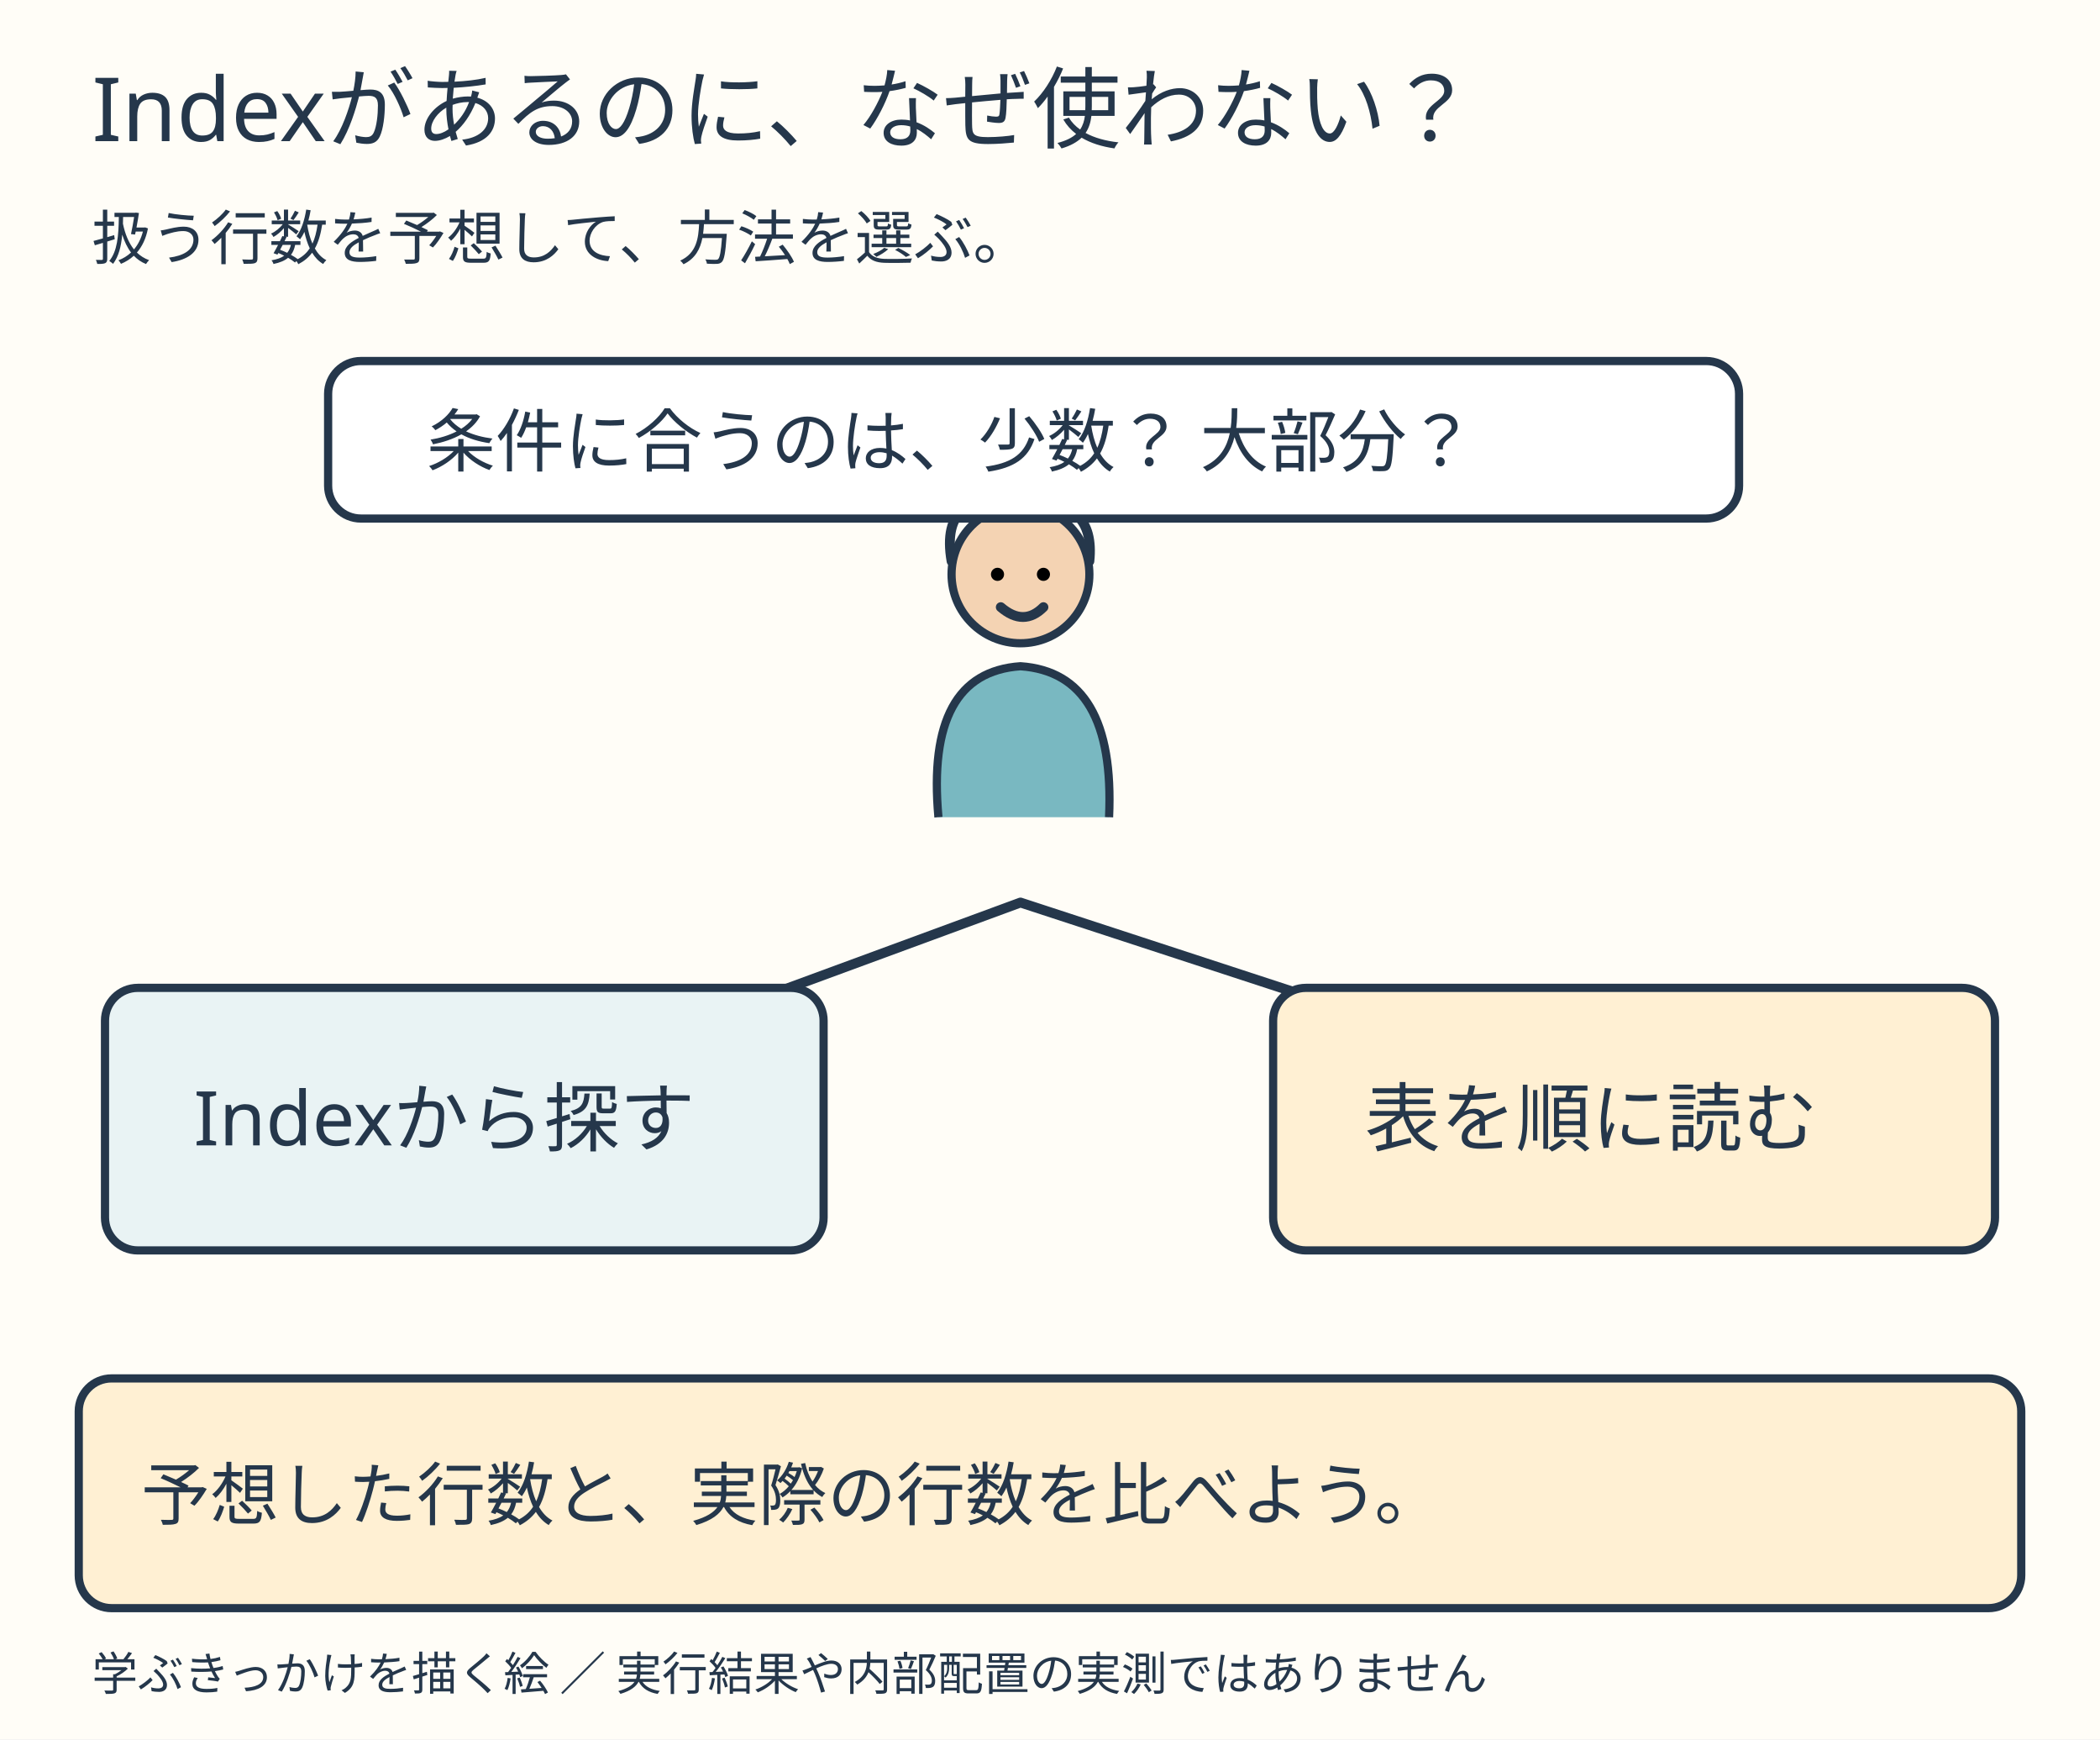
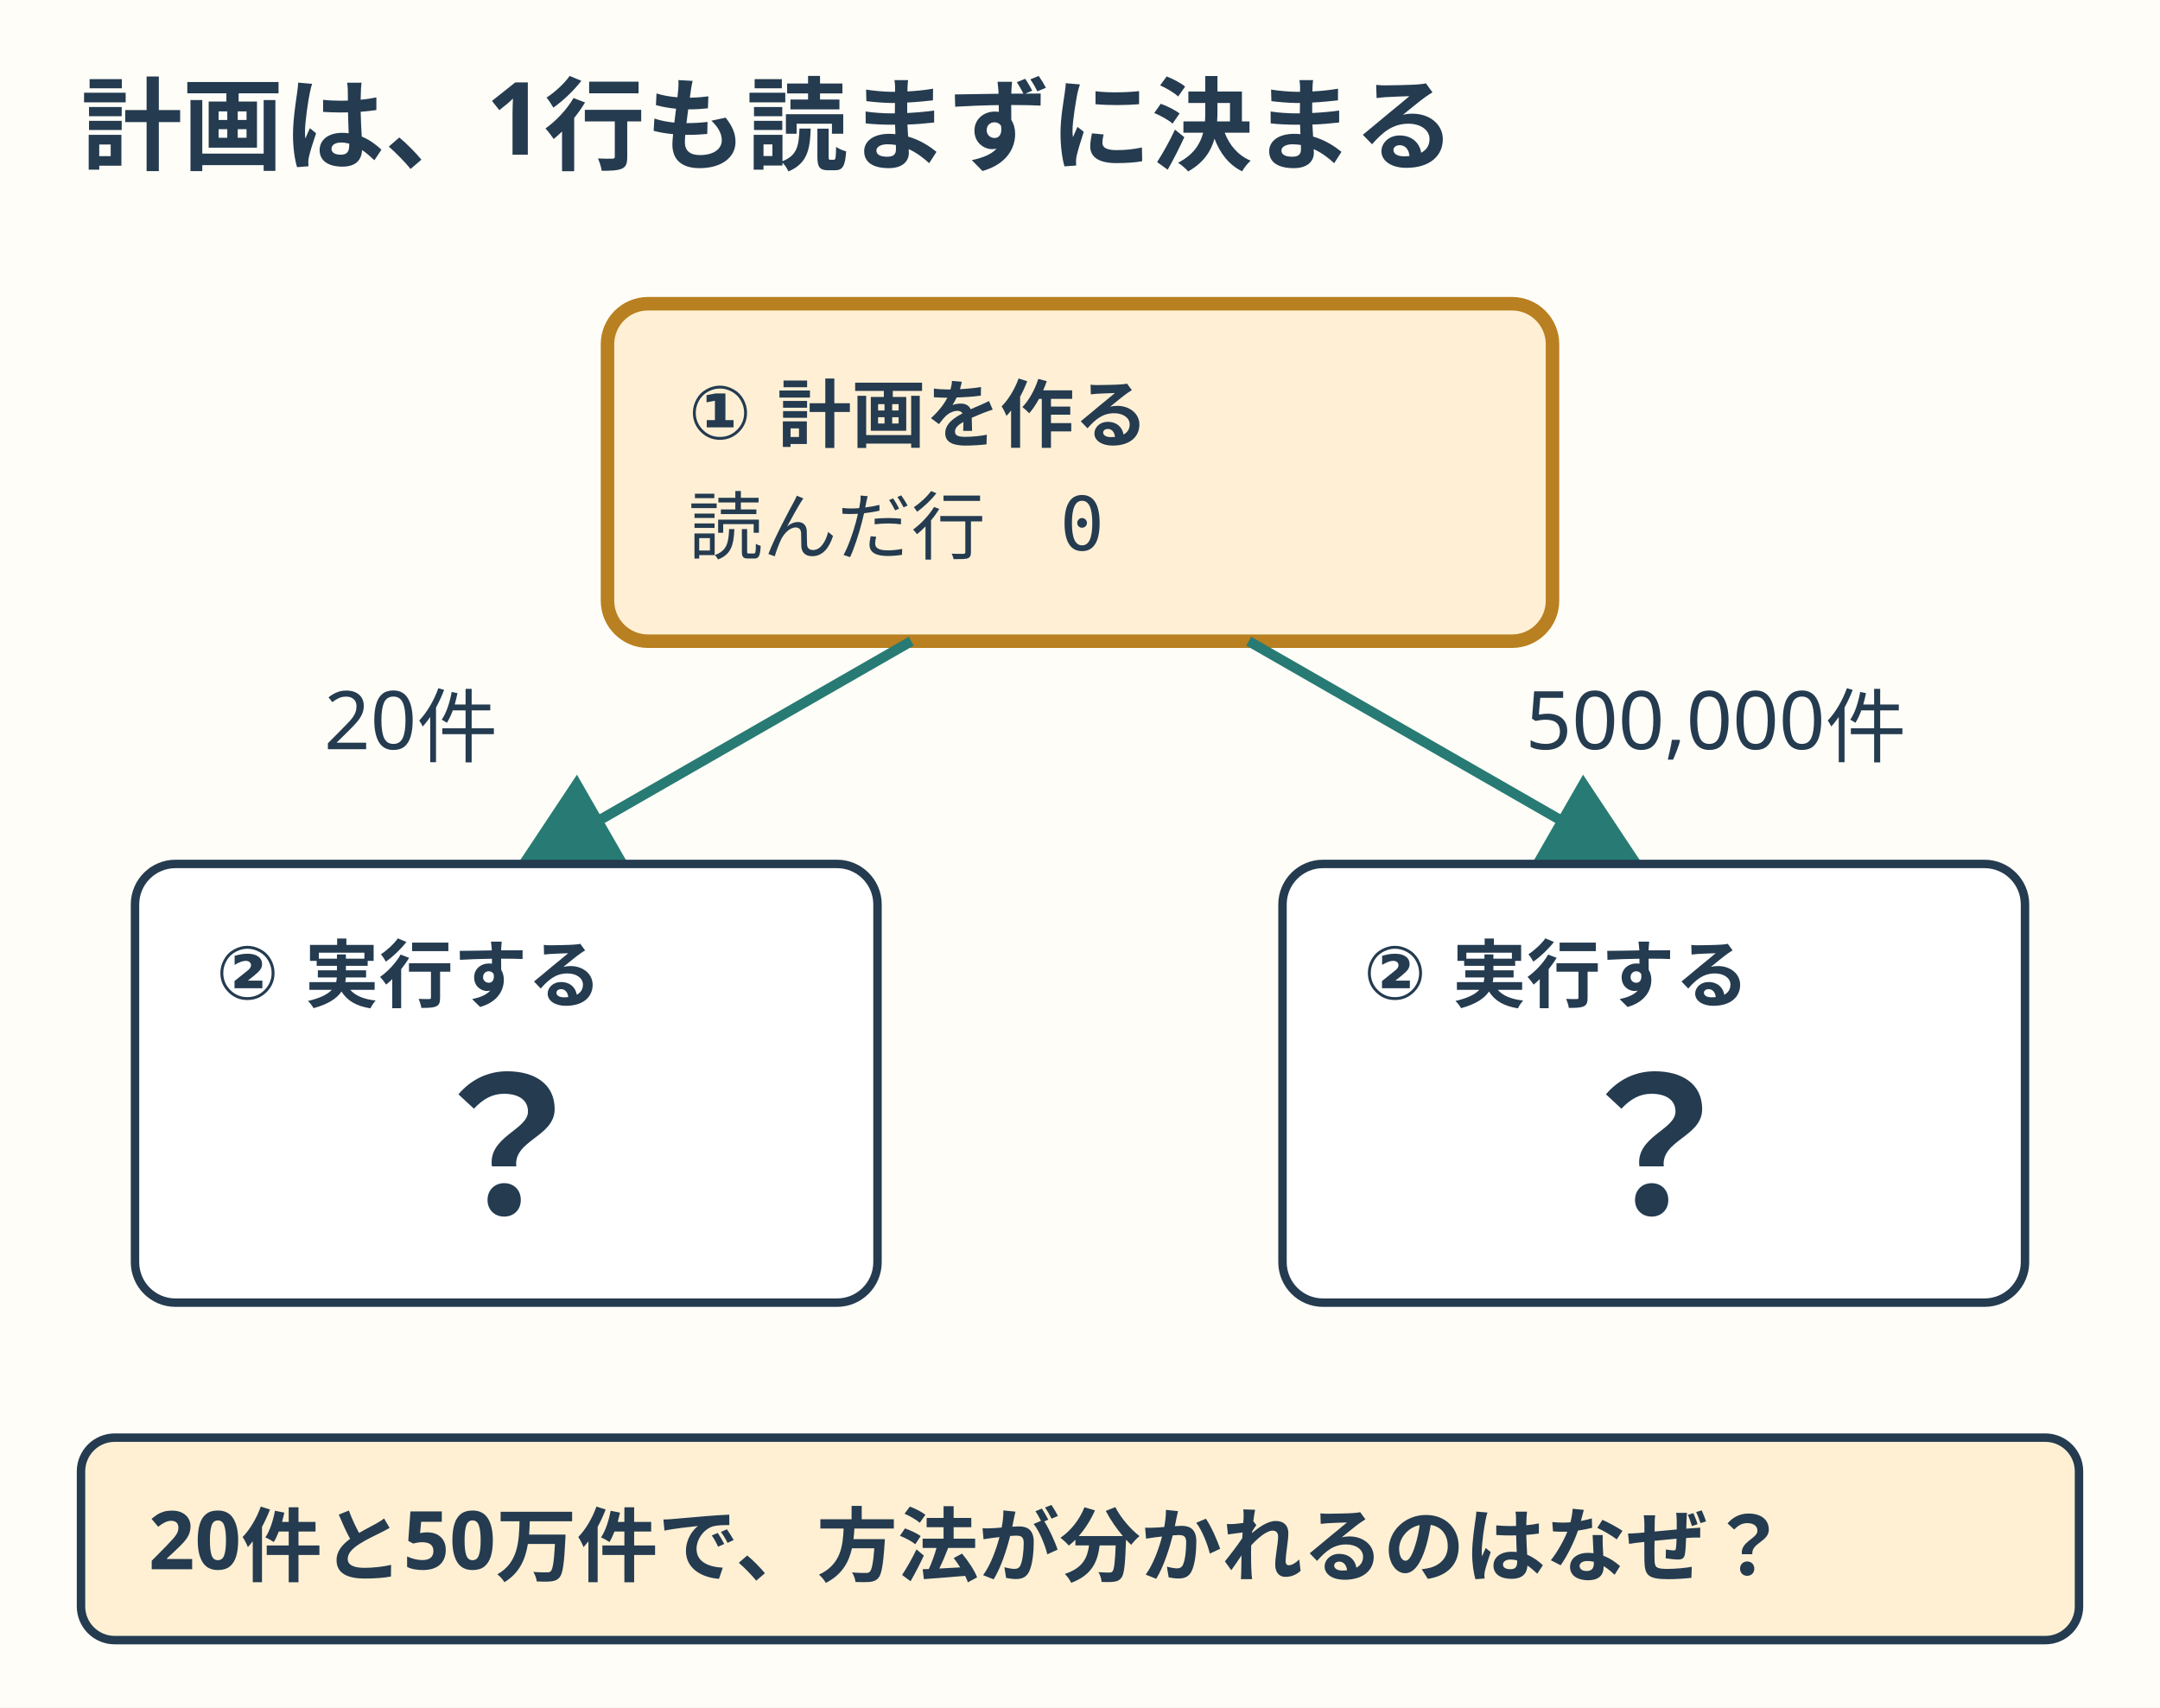
- <svg xmlns="http://www.w3.org/2000/svg" width="640" height="530" viewBox="0 0 640 530" role="img">
-   <style>text{font-family:"Hiragino Sans","Noto Sans JP",sans-serif}</style>
-   <rect width="640" height="530" fill="#fffdf7" />
-   <g id="chapter-scene">
-     <text x="28" y="43" font-size="27" fill="#25374b">Indexがあるのに、なぜ使わない？</text>
-     <text x="28" y="79" font-size="18" fill="#25374b">扱う行数を予想して、方法を選ぶ。</text>
-     <g transform="translate(286 151)">
-       <circle cx="25" cy="24" r="21" fill="#f4d3b3" stroke="#25374b" stroke-width="2.5" />
-       <path d="M4 20 Q0 -3 27 2 Q48 1 46 20" fill="none" stroke="#25374b" stroke-width="3" stroke-linecap="round" stroke-linejoin="round" />
-       <circle cx="18" cy="24" r="2" />
-       <circle cx="32" cy="24" r="2" />
-       <path d="M19 34 Q26 40 32 34" fill="none" stroke="#25374b" stroke-width="3" stroke-linecap="round" stroke-linejoin="round" />
-       <path d="M0 98 Q-4 54 25 52 Q54 54 52 98" fill="#79b8c1" stroke="#25374b" stroke-width="2.5" />
-     </g>
-     <path d="M311 275 L167 328 M311 275 L473 328" fill="none" stroke="#25374b" stroke-width="3" stroke-linecap="round" stroke-linejoin="round" />
-     <rect x="32" y="301" width="219" height="80" rx="10" fill="#e9f3f4" stroke="#25374b" stroke-width="2.5" />
-     <text x="59" y="349" font-size="23" fill="#25374b">Indexから探す</text>
-     <rect x="388" y="301" width="220" height="80" rx="10" fill="#fff0d3" stroke="#25374b" stroke-width="2.5" />
-     <text x="416" y="349" font-size="23" fill="#25374b">表を順に読む</text>
-     <rect x="100" y="110" width="430" height="48" rx="10" fill="white" stroke="#25374b" stroke-width="2.5" />
-     <text x="130" y="142" font-size="21" fill="#25374b">条件に合うのは、少数？ 大部分？</text>
-     <rect x="24" y="420" width="592" height="70" rx="10" fill="#fff0d3" stroke="#25374b" stroke-width="2.5" />
-     <text x="43" y="463" font-size="21" fill="#25374b">予想した行数と、実際の行数を比べよう。</text>
-     <text x="28" y="515" font-size="14" fill="#25374b">学ぶきっかけを描く絵 ／ 実行結果や内部配置の実測ではありません</text>
+ <svg xmlns="http://www.w3.org/2000/svg" width="640" height="506" viewBox="0 0 640 506" role="img" aria-labelledby="title">
+   <defs>
+     <marker id="flow" markerWidth="10" markerHeight="10" refX="9" refY="5" orient="auto">
+       <path d="M0 0L10 5L0 10z" fill="#277b74" />
+     </marker>
+     <marker id="req" markerWidth="10" markerHeight="10" refX="9" refY="5" orient="auto">
+       <path d="M0 0L10 5L0 10" fill="none" stroke="#945e11" stroke-width="2" />
+     </marker>
+     <marker id="ref" markerWidth="9" markerHeight="9" refX="8" refY="4.5" orient="auto">
+       <path d="M0 0L9 4.5L0 9z" fill="#7d93a3" />
+     </marker>
+   </defs>
+   <style>
+ text{font-family:"Hiragino Sans","Noto Sans JP",sans-serif;font-size:24px;fill:#243b50}
+ .h{font-size:30px;font-weight:700}.b{font-weight:700}.s{font-size:22px}.m{font-size:22px;fill:#566c7b}
+ .mono{font-family:ui-monospace,Menlo,monospace;font-size:22px}.tag{font-size:22px;font-weight:700;fill:#fff}
+ .teal{fill:#176e65}.brown{fill:#945e11}.real{fill:#176e65}.model{fill:#566c7b}
+ .panel{fill:#fff;stroke:#cedae1;stroke-width:2}.node{fill:#ecf2f8;stroke:#56738a;stroke-width:2}
+ .row{fill:#fff;stroke:#448b7c;stroke-width:2}.match{fill:#fff;stroke:#176e65;stroke-width:4}
+ .page{fill:#f7fbf9;stroke:#6d9f94;stroke-width:2}.ipage{fill:#f4f6f8;stroke:#6b7f8e;stroke-width:2}
+ .band{fill:#d5dde3;stroke:#92a7b5;stroke-width:2}.skip{fill:none;stroke:#b5c2cc;stroke-width:2;stroke-dasharray:6 5}
+ .hot{fill:#fff0d5;stroke:#b88020;stroke-width:4}.ghost{fill:#f5f7f9;stroke:#b5c2cc;stroke-width:2;stroke-dasharray:6 5}
+ .flow{fill:none;stroke:#277b74;stroke-width:3;marker-end:url(#flow)}.req{fill:none;stroke:#945e11;stroke-width:3;stroke-dasharray:8 6;marker-end:url(#req)}
+ .ref{fill:none;stroke:#7d93a3;stroke-width:2;marker-end:url(#ref)}.step{fill:#fff;stroke:#243b50;stroke-width:2.5}
+ .spine{fill:#e9f3f4;stroke:#243b50;stroke-width:1.5}
+ .big{font-size:56px;font-weight:700}
+   </style>
+   <rect width="640" height="506" fill="#fffdf7" />
+   <text x="24" y="48" class="h">計画は、1行も読まずに決まる</text>
+   <g id="planning">
+     <rect x="180" y="90" width="280" height="100" rx="12" class="hot" />
+     <text x="204" y="130" class="s b">① 計画を作る</text>
+     <text x="204" y="164" class="mono">読んだ行　0</text>
  </g>
+   <g id="branches">
+     <path d="M270 190 L155 256" class="flow" />
+     <path d="M370 190 L485 256" class="flow" />
+     <text x="96" y="222">20件</text>
+     <text x="452" y="222">500,000件</text>
+   </g>
+   <g id="exec-left">
+     <rect x="40" y="256" width="220" height="130" rx="12" class="step" />
+     <text x="64" y="296" class="s b">② 実行する</text>
+     <text x="150" y="360" text-anchor="middle" class="big">？</text>
+   </g>
+   <g id="exec-right">
+     <rect x="380" y="256" width="220" height="130" rx="12" class="step" />
+     <text x="404" y="296" class="s b">② 実行する</text>
+     <text x="490" y="360" text-anchor="middle" class="big">？</text>
+   </g>
+   <rect x="24" y="426" width="592" height="60" rx="10" fill="#fff0d3" stroke="#243b50" stroke-width="2.5" />
+   <text x="44" y="465" class="b">20件と50万件で、方法が分かれるのはなぜ？</text>
</svg>
